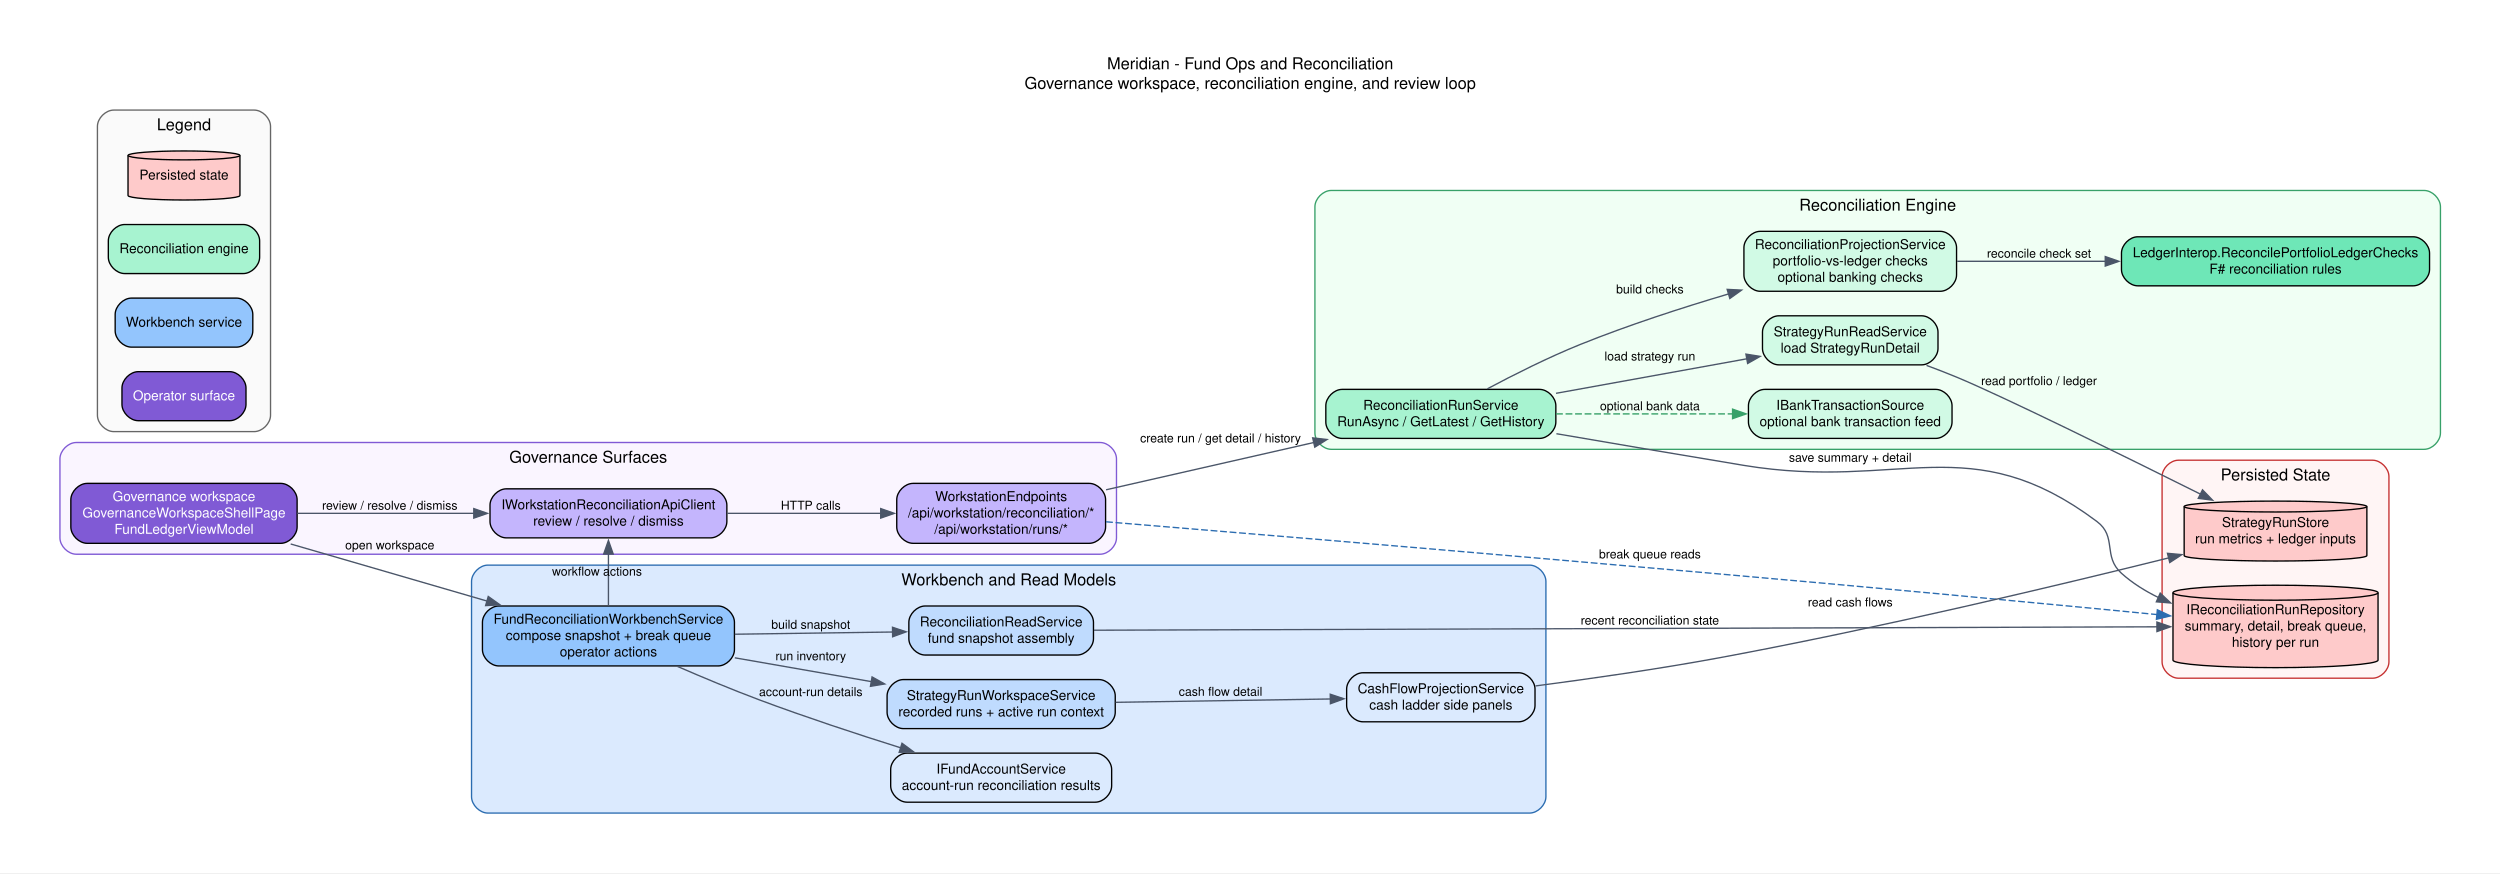
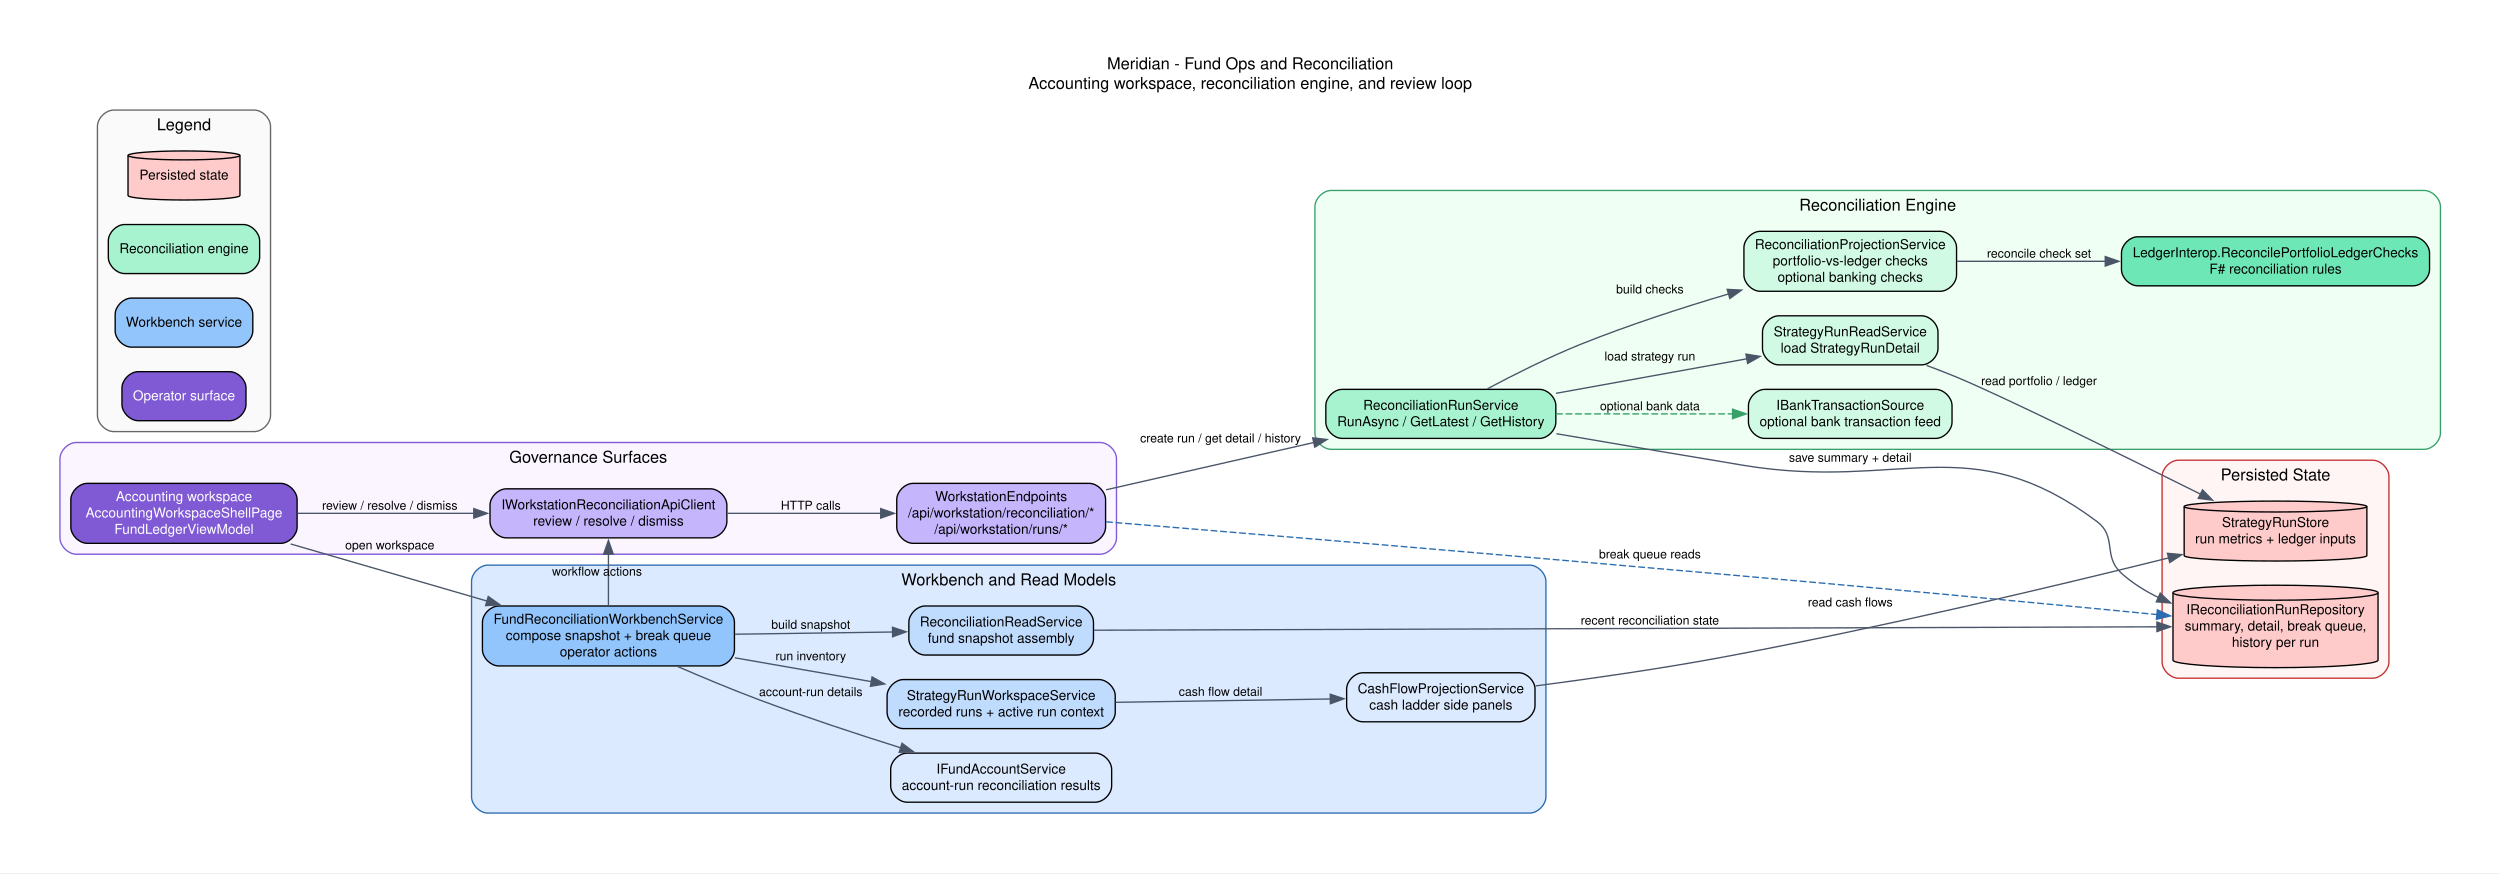
<svg xmlns="http://www.w3.org/2000/svg" width="1835pt" height="641pt" viewBox="0.00 0.00 1835.00 641.00">
  <g id="graph0" class="graph" transform="scale(1 1) rotate(0) translate(36 604.8)">
    <polygon fill="white" stroke="none" points="-36,36 -36,-604.8 1799.29,-604.8 1799.29,36 -36,36" />
    <text xml:space="preserve" text-anchor="middle" x="881.64" y="-554" font-family="Helvetica,sans-Serif" font-size="12.00">Meridian - Fund Ops and Reconciliation</text>
-     <text xml:space="preserve" text-anchor="middle" x="881.64" y="-539.6" font-family="Helvetica,sans-Serif" font-size="12.00">Governance workspace, reconciliation engine, and review loop</text>
+     <text xml:space="preserve" text-anchor="middle" x="881.64" y="-539.6" font-family="Helvetica,sans-Serif" font-size="12.00">Accounting workspace, reconciliation engine, and review loop</text>
    <g id="clust1" class="cluster">
      <path fill="#faf5ff" stroke="#805ad5" d="M20,-198C20,-198 771.5,-198 771.5,-198 777.5,-198 783.5,-204 783.5,-210 783.5,-210 783.5,-268 783.5,-268 783.5,-274 777.5,-280 771.5,-280 771.5,-280 20,-280 20,-280 14,-280 8,-274 8,-268 8,-268 8,-210 8,-210 8,-204 14,-198 20,-198" />
      <text xml:space="preserve" text-anchor="middle" x="395.75" y="-265.2" font-family="Helvetica,sans-Serif" font-size="12.00">Governance Surfaces</text>
    </g>
    <g id="clust2" class="cluster">
      <path fill="#dbeafe" stroke="#2b6cb0" d="M322.11,-8C322.11,-8 1086.7,-8 1086.7,-8 1092.7,-8 1098.7,-14 1098.7,-20 1098.7,-20 1098.7,-178 1098.7,-178 1098.7,-184 1092.7,-190 1086.7,-190 1086.7,-190 322.11,-190 322.11,-190 316.11,-190 310.11,-184 310.11,-178 310.11,-178 310.11,-20 310.11,-20 310.11,-14 316.11,-8 322.11,-8" />
      <text xml:space="preserve" text-anchor="middle" x="704.41" y="-175.2" font-family="Helvetica,sans-Serif" font-size="12.00">Workbench and Read Models</text>
    </g>
    <g id="clust3" class="cluster">
      <path fill="#f0fff4" stroke="#38a169" d="M941.15,-275C941.15,-275 1743.29,-275 1743.29,-275 1749.29,-275 1755.29,-281 1755.29,-287 1755.29,-287 1755.29,-453 1755.29,-453 1755.29,-459 1749.29,-465 1743.29,-465 1743.29,-465 941.15,-465 941.15,-465 935.15,-465 929.15,-459 929.15,-453 929.15,-453 929.15,-287 929.15,-287 929.15,-281 935.15,-275 941.15,-275" />
      <text xml:space="preserve" text-anchor="middle" x="1342.22" y="-450.2" font-family="Helvetica,sans-Serif" font-size="12.00">Reconciliation Engine</text>
    </g>
    <g id="clust4" class="cluster">
      <path fill="#fff5f5" stroke="#c53030" d="M1562.97,-107C1562.97,-107 1705.48,-107 1705.48,-107 1711.48,-107 1717.48,-113 1717.48,-119 1717.48,-119 1717.48,-255 1717.48,-255 1717.48,-261 1711.48,-267 1705.48,-267 1705.48,-267 1562.97,-267 1562.97,-267 1556.97,-267 1550.97,-261 1550.97,-255 1550.97,-255 1550.97,-119 1550.97,-119 1550.97,-113 1556.97,-107 1562.97,-107" />
      <text xml:space="preserve" text-anchor="middle" x="1634.22" y="-252.2" font-family="Helvetica,sans-Serif" font-size="12.00">Persisted State</text>
    </g>
    <g id="clust5" class="cluster">
      <path fill="#fafafa" stroke="#666666" d="M47.51,-288C47.51,-288 150.57,-288 150.57,-288 156.57,-288 162.57,-294 162.57,-300 162.57,-300 162.57,-512 162.57,-512 162.57,-518 156.57,-524 150.57,-524 150.57,-524 47.51,-524 47.51,-524 41.51,-524 35.51,-518 35.51,-512 35.51,-512 35.51,-300 35.51,-300 35.51,-294 41.51,-288 47.51,-288" />
      <text xml:space="preserve" text-anchor="middle" x="99.04" y="-509.2" font-family="Helvetica,sans-Serif" font-size="12.00">Legend</text>
    </g>
    <g id="node1" class="node">
      <path fill="#805ad5" stroke="black" d="M170.08,-250C170.08,-250 28,-250 28,-250 22,-250 16,-244 16,-238 16,-238 16,-218 16,-218 16,-212 22,-206 28,-206 28,-206 170.08,-206 170.08,-206 176.08,-206 182.08,-212 182.08,-218 182.08,-218 182.08,-238 182.08,-238 182.08,-244 176.08,-250 170.08,-250" />
-       <text xml:space="preserve" text-anchor="middle" x="99.04" y="-237" font-family="Helvetica,sans-Serif" font-size="10.00" fill="white">Governance workspace</text>
-       <text xml:space="preserve" text-anchor="middle" x="99.04" y="-225" font-family="Helvetica,sans-Serif" font-size="10.00" fill="white">GovernanceWorkspaceShellPage</text>
+       <text xml:space="preserve" text-anchor="middle" x="99.04" y="-237" font-family="Helvetica,sans-Serif" font-size="10.00" fill="white">Accounting workspace</text>
+       <text xml:space="preserve" text-anchor="middle" x="99.04" y="-225" font-family="Helvetica,sans-Serif" font-size="10.00" fill="white">AccountingWorkspaceShellPage</text>
      <text xml:space="preserve" text-anchor="middle" x="99.04" y="-213" font-family="Helvetica,sans-Serif" font-size="10.00" fill="white">FundLedgerViewModel</text>
    </g>
    <g id="node2" class="node">
      <path fill="#c4b5fd" stroke="black" d="M485.52,-246C485.52,-246 335.67,-246 335.67,-246 329.67,-246 323.67,-240 323.67,-234 323.67,-234 323.67,-222 323.67,-222 323.67,-216 329.67,-210 335.67,-210 335.67,-210 485.52,-210 485.52,-210 491.52,-210 497.52,-216 497.52,-222 497.52,-222 497.52,-234 497.52,-234 497.52,-240 491.52,-246 485.52,-246" />
      <text xml:space="preserve" text-anchor="middle" x="410.59" y="-231" font-family="Helvetica,sans-Serif" font-size="10.00">IWorkstationReconciliationApiClient</text>
      <text xml:space="preserve" text-anchor="middle" x="410.59" y="-219" font-family="Helvetica,sans-Serif" font-size="10.00">review / resolve / dismiss</text>
    </g>
    <g id="edge2" class="edge">
      <path fill="none" stroke="#4a5568" d="M182.18,-228C222.05,-228 270.24,-228 311.97,-228" />
      <polygon fill="#4a5568" stroke="#4a5568" points="311.76,-231.5 321.76,-228 311.76,-224.5 311.76,-231.5" />
      <text xml:space="preserve" text-anchor="middle" x="250.09" y="-230.7" font-family="Helvetica,sans-Serif" font-size="9.00">review / resolve / dismiss</text>
    </g>
    <g id="node4" class="node">
      <path fill="#93c5fd" stroke="black" d="M491.08,-160C491.08,-160 330.11,-160 330.11,-160 324.11,-160 318.11,-154 318.11,-148 318.11,-148 318.11,-128 318.11,-128 318.11,-122 324.11,-116 330.11,-116 330.11,-116 491.08,-116 491.08,-116 497.08,-116 503.08,-122 503.08,-128 503.08,-128 503.08,-148 503.08,-148 503.08,-154 497.08,-160 491.08,-160" />
      <text xml:space="preserve" text-anchor="middle" x="410.59" y="-147" font-family="Helvetica,sans-Serif" font-size="10.00">FundReconciliationWorkbenchService</text>
      <text xml:space="preserve" text-anchor="middle" x="410.59" y="-135" font-family="Helvetica,sans-Serif" font-size="10.00">compose snapshot + break queue</text>
      <text xml:space="preserve" text-anchor="middle" x="410.59" y="-123" font-family="Helvetica,sans-Serif" font-size="10.00">operator actions</text>
    </g>
    <g id="edge1" class="edge">
      <path fill="none" stroke="#4a5568" d="M177.36,-205.52C221.11,-192.8 276,-176.84 321.43,-163.63" />
      <polygon fill="#4a5568" stroke="#4a5568" points="322.38,-167 331.01,-160.85 320.43,-160.28 322.38,-167" />
      <text xml:space="preserve" text-anchor="middle" x="250.09" y="-201.59" font-family="Helvetica,sans-Serif" font-size="9.00">open workspace</text>
    </g>
    <g id="node3" class="node">
      <path fill="#c4b5fd" stroke="black" d="M763.5,-250C763.5,-250 634.21,-250 634.21,-250 628.21,-250 622.21,-244 622.21,-238 622.21,-238 622.21,-218 622.21,-218 622.21,-212 628.21,-206 634.21,-206 634.21,-206 763.5,-206 763.5,-206 769.5,-206 775.5,-212 775.5,-218 775.5,-218 775.5,-238 775.5,-238 775.5,-244 769.5,-250 763.5,-250" />
      <text xml:space="preserve" text-anchor="middle" x="698.85" y="-237" font-family="Helvetica,sans-Serif" font-size="10.00">WorkstationEndpoints</text>
      <text xml:space="preserve" text-anchor="middle" x="698.85" y="-225" font-family="Helvetica,sans-Serif" font-size="10.00">/api/workstation/reconciliation/*</text>
      <text xml:space="preserve" text-anchor="middle" x="698.85" y="-213" font-family="Helvetica,sans-Serif" font-size="10.00">/api/workstation/runs/*</text>
    </g>
    <g id="edge3" class="edge">
      <path fill="none" stroke="#4a5568" d="M497.87,-228C533.52,-228 574.79,-228 610.55,-228" />
      <polygon fill="#4a5568" stroke="#4a5568" points="610.44,-231.5 620.44,-228 610.44,-224.5 610.44,-231.5" />
      <text xml:space="preserve" text-anchor="middle" x="559.1" y="-230.7" font-family="Helvetica,sans-Serif" font-size="9.00">HTTP calls</text>
    </g>
    <g id="node9" class="node">
      <path fill="#a7f3d0" stroke="black" d="M1093.99,-319C1093.99,-319 949.15,-319 949.15,-319 943.15,-319 937.15,-313 937.15,-307 937.15,-307 937.15,-295 937.15,-295 937.15,-289 943.15,-283 949.15,-283 949.15,-283 1093.99,-283 1093.99,-283 1099.99,-283 1105.99,-289 1105.99,-295 1105.99,-295 1105.99,-307 1105.99,-307 1105.99,-313 1099.99,-319 1093.99,-319" />
      <text xml:space="preserve" text-anchor="middle" x="1021.57" y="-304" font-family="Helvetica,sans-Serif" font-size="10.00">ReconciliationRunService</text>
      <text xml:space="preserve" text-anchor="middle" x="1021.57" y="-292" font-family="Helvetica,sans-Serif" font-size="10.00">RunAsync / GetLatest / GetHistory</text>
    </g>
    <g id="edge9" class="edge">
      <path fill="none" stroke="#4a5568" d="M775.86,-245.3C821.57,-255.7 880.07,-269.02 928.4,-280.02" />
      <polygon fill="#4a5568" stroke="#4a5568" points="927.5,-283.41 938.03,-282.21 929.05,-276.58 927.5,-283.41" />
      <text xml:space="preserve" text-anchor="middle" x="859.87" y="-280.09" font-family="Helvetica,sans-Serif" font-size="9.00">create run / get detail / history</text>
    </g>
    <g id="node15" class="node">
      <path fill="#fecaca" stroke="black" d="M1709.48,-169.75C1709.48,-172.78 1675.75,-175.25 1634.22,-175.25 1592.7,-175.25 1558.97,-172.78 1558.97,-169.75 1558.97,-169.75 1558.97,-120.25 1558.97,-120.25 1558.97,-117.22 1592.7,-114.75 1634.22,-114.75 1675.75,-114.75 1709.48,-117.22 1709.48,-120.25 1709.48,-120.25 1709.48,-169.75 1709.48,-169.75" />
      <path fill="none" stroke="black" d="M1709.48,-169.75C1709.48,-166.72 1675.75,-164.25 1634.22,-164.25 1592.7,-164.25 1558.97,-166.72 1558.97,-169.75" />
      <text xml:space="preserve" text-anchor="middle" x="1634.22" y="-154" font-family="Helvetica,sans-Serif" font-size="10.00">IReconciliationRunRepository</text>
      <text xml:space="preserve" text-anchor="middle" x="1634.22" y="-142" font-family="Helvetica,sans-Serif" font-size="10.00">summary, detail, break queue,</text>
      <text xml:space="preserve" text-anchor="middle" x="1634.22" y="-130" font-family="Helvetica,sans-Serif" font-size="10.00">history per run</text>
    </g>
    <g id="edge10" class="edge">
      <path fill="none" stroke="#2b6cb0" stroke-dasharray="5,2" d="M775.84,-221.8C857.45,-215.1 990.91,-204.03 1105.99,-194 1282.56,-178.61 1326.71,-174.81 1503.16,-158 1517.47,-156.64 1532.67,-155.15 1547.43,-153.69" />
      <polygon fill="#2b6cb0" stroke="#2b6cb0" points="1547.5,-157.2 1557.1,-152.73 1546.81,-150.23 1547.5,-157.2" />
      <text xml:space="preserve" text-anchor="middle" x="1175.01" y="-194.97" font-family="Helvetica,sans-Serif" font-size="9.00">break queue reads</text>
    </g>
    <g id="edge7" class="edge">
      <path fill="none" stroke="#4a5568" d="M410.59,-160.25C410.59,-171.77 410.59,-185.98 410.59,-198.42" />
      <polygon fill="#4a5568" stroke="#4a5568" points="407.09,-198.13 410.59,-208.13 414.09,-198.13 407.09,-198.13" />
      <text xml:space="preserve" text-anchor="middle" x="402.19" y="-182.3" font-family="Helvetica,sans-Serif" font-size="9.00">workflow actions</text>
    </g>
    <g id="node5" class="node">
      <path fill="#bfdbfe" stroke="black" d="M770.59,-106C770.59,-106 627.12,-106 627.12,-106 621.12,-106 615.12,-100 615.12,-94 615.12,-94 615.12,-82 615.12,-82 615.12,-76 621.12,-70 627.12,-70 627.12,-70 770.59,-70 770.59,-70 776.59,-70 782.59,-76 782.59,-82 782.59,-82 782.59,-94 782.59,-94 782.59,-100 776.59,-106 770.59,-106" />
      <text xml:space="preserve" text-anchor="middle" x="698.85" y="-91" font-family="Helvetica,sans-Serif" font-size="10.00">StrategyRunWorkspaceService</text>
      <text xml:space="preserve" text-anchor="middle" x="698.85" y="-79" font-family="Helvetica,sans-Serif" font-size="10.00">recorded runs + active run context</text>
    </g>
    <g id="edge6" class="edge">
      <path fill="none" stroke="#4a5568" d="M503.35,-121.97C535.39,-116.38 571.38,-110.09 603.62,-104.46" />
      <polygon fill="#4a5568" stroke="#4a5568" points="604.11,-107.93 613.36,-102.76 602.91,-101.03 604.11,-107.93" />
      <text xml:space="preserve" text-anchor="middle" x="559.1" y="-120.18" font-family="Helvetica,sans-Serif" font-size="9.00">run inventory</text>
    </g>
    <g id="node6" class="node">
      <path fill="#bfdbfe" stroke="black" d="M754.61,-160C754.61,-160 643.1,-160 643.1,-160 637.1,-160 631.1,-154 631.1,-148 631.1,-148 631.1,-136 631.1,-136 631.1,-130 637.1,-124 643.1,-124 643.1,-124 754.61,-124 754.61,-124 760.61,-124 766.61,-130 766.61,-136 766.61,-136 766.61,-148 766.61,-148 766.61,-154 760.61,-160 754.61,-160" />
      <text xml:space="preserve" text-anchor="middle" x="698.85" y="-145" font-family="Helvetica,sans-Serif" font-size="10.00">ReconciliationReadService</text>
      <text xml:space="preserve" text-anchor="middle" x="698.85" y="-133" font-family="Helvetica,sans-Serif" font-size="10.00">fund snapshot assembly</text>
    </g>
    <g id="edge4" class="edge">
      <path fill="none" stroke="#4a5568" d="M503.35,-139.28C540.68,-139.8 583.39,-140.4 619.26,-140.9" />
      <polygon fill="#4a5568" stroke="#4a5568" points="619.09,-144.4 629.14,-141.04 619.19,-137.4 619.09,-144.4" />
      <text xml:space="preserve" text-anchor="middle" x="559.1" y="-143.29" font-family="Helvetica,sans-Serif" font-size="9.00">build snapshot</text>
    </g>
    <g id="node7" class="node">
      <path fill="#dbeafe" stroke="black" d="M767.95,-52C767.95,-52 629.76,-52 629.76,-52 623.76,-52 617.76,-46 617.76,-40 617.76,-40 617.76,-28 617.76,-28 617.76,-22 623.76,-16 629.76,-16 629.76,-16 767.95,-16 767.95,-16 773.95,-16 779.95,-22 779.95,-28 779.95,-28 779.95,-40 779.95,-40 779.95,-46 773.95,-52 767.95,-52" />
      <text xml:space="preserve" text-anchor="middle" x="698.85" y="-37" font-family="Helvetica,sans-Serif" font-size="10.00">IFundAccountService</text>
      <text xml:space="preserve" text-anchor="middle" x="698.85" y="-25" font-family="Helvetica,sans-Serif" font-size="10.00">account-run reconciliation results</text>
    </g>
    <g id="edge5" class="edge">
      <path fill="none" stroke="#4a5568" d="M461.35,-115.6C479.94,-107.53 501.33,-98.6 521.08,-91.2 555,-78.49 593.18,-65.92 625.35,-55.82" />
      <polygon fill="#4a5568" stroke="#4a5568" points="626.07,-59.26 634.58,-52.94 623.99,-52.58 626.07,-59.26" />
      <text xml:space="preserve" text-anchor="middle" x="559.1" y="-93.9" font-family="Helvetica,sans-Serif" font-size="9.00">account-run details</text>
    </g>
    <g id="node8" class="node">
      <path fill="#dbeafe" stroke="black" d="M1078.7,-111C1078.7,-111 964.43,-111 964.43,-111 958.43,-111 952.43,-105 952.43,-99 952.43,-99 952.43,-87 952.43,-87 952.43,-81 958.43,-75 964.43,-75 964.43,-75 1078.7,-75 1078.7,-75 1084.7,-75 1090.7,-81 1090.7,-87 1090.7,-87 1090.7,-99 1090.7,-99 1090.7,-105 1084.7,-111 1078.7,-111" />
      <text xml:space="preserve" text-anchor="middle" x="1021.57" y="-96" font-family="Helvetica,sans-Serif" font-size="10.00">CashFlowProjectionService</text>
      <text xml:space="preserve" text-anchor="middle" x="1021.57" y="-84" font-family="Helvetica,sans-Serif" font-size="10.00">cash ladder side panels</text>
    </g>
    <g id="edge8" class="edge">
      <path fill="none" stroke="#4a5568" d="M782.86,-89.29C831.49,-90.05 892.59,-91 940.67,-91.75" />
      <polygon fill="#4a5568" stroke="#4a5568" points="940.4,-95.25 950.46,-91.91 940.51,-88.25 940.4,-95.25" />
      <text xml:space="preserve" text-anchor="middle" x="859.87" y="-94.08" font-family="Helvetica,sans-Serif" font-size="9.00">cash flow detail</text>
    </g>
    <g id="edge18" class="edge">
      <path fill="none" stroke="#4a5568" d="M766.98,-142.22C933.1,-142.75 1363.27,-144.13 1547.46,-144.72" />
      <polygon fill="#4a5568" stroke="#4a5568" points="1547.18,-148.22 1557.19,-144.76 1547.2,-141.22 1547.18,-148.22" />
      <text xml:space="preserve" text-anchor="middle" x="1175.01" y="-146.37" font-family="Helvetica,sans-Serif" font-size="9.00">recent reconciliation state</text>
    </g>
    <g id="node14" class="node">
      <path fill="#fecaca" stroke="black" d="M1701.28,-233C1701.28,-235.21 1671.22,-237 1634.22,-237 1597.22,-237 1567.17,-235.21 1567.17,-233 1567.17,-233 1567.17,-197 1567.17,-197 1567.17,-194.79 1597.22,-193 1634.22,-193 1671.22,-193 1701.28,-194.79 1701.28,-197 1701.28,-197 1701.28,-233 1701.28,-233" />
      <path fill="none" stroke="black" d="M1701.28,-233C1701.28,-230.79 1671.22,-229 1634.22,-229 1597.22,-229 1567.17,-230.79 1567.17,-233" />
      <text xml:space="preserve" text-anchor="middle" x="1634.22" y="-218" font-family="Helvetica,sans-Serif" font-size="10.00">StrategyRunStore</text>
      <text xml:space="preserve" text-anchor="middle" x="1634.22" y="-206" font-family="Helvetica,sans-Serif" font-size="10.00">run metrics + ledger inputs</text>
    </g>
    <g id="edge17" class="edge">
      <path fill="none" stroke="#4a5568" d="M1091.09,-101.33C1130.66,-106.49 1181.31,-113.72 1226.04,-122 1341.75,-143.42 1474.4,-175.06 1556,-195.35" />
      <polygon fill="#4a5568" stroke="#4a5568" points="1554.91,-198.68 1565.46,-197.71 1556.6,-191.89 1554.91,-198.68" />
      <text xml:space="preserve" text-anchor="middle" x="1322.07" y="-159.69" font-family="Helvetica,sans-Serif" font-size="9.00">read cash flows</text>
    </g>
    <g id="node10" class="node">
      <path fill="#d1fae5" stroke="black" d="M1374.49,-373C1374.49,-373 1269.66,-373 1269.66,-373 1263.66,-373 1257.66,-367 1257.66,-361 1257.66,-361 1257.66,-349 1257.66,-349 1257.66,-343 1263.66,-337 1269.66,-337 1269.66,-337 1374.49,-337 1374.49,-337 1380.49,-337 1386.49,-343 1386.49,-349 1386.49,-349 1386.49,-361 1386.49,-361 1386.49,-367 1380.49,-373 1374.49,-373" />
      <text xml:space="preserve" text-anchor="middle" x="1322.07" y="-358" font-family="Helvetica,sans-Serif" font-size="10.00">StrategyRunReadService</text>
      <text xml:space="preserve" text-anchor="middle" x="1322.07" y="-346" font-family="Helvetica,sans-Serif" font-size="10.00">load StrategyRunDetail</text>
    </g>
    <g id="edge11" class="edge">
      <path fill="none" stroke="#4a5568" d="M1106.12,-316.11C1150.13,-324.08 1203.67,-333.76 1246.31,-341.47" />
      <polygon fill="#4a5568" stroke="#4a5568" points="1245.51,-344.89 1255.97,-343.22 1246.76,-338 1245.51,-344.89" />
      <text xml:space="preserve" text-anchor="middle" x="1175.01" y="-340.23" font-family="Helvetica,sans-Serif" font-size="9.00">load strategy run</text>
    </g>
    <g id="node11" class="node">
      <path fill="#d1fae5" stroke="black" d="M1388.11,-435C1388.11,-435 1256.04,-435 1256.04,-435 1250.04,-435 1244.04,-429 1244.04,-423 1244.04,-423 1244.04,-403 1244.04,-403 1244.04,-397 1250.04,-391 1256.04,-391 1256.04,-391 1388.11,-391 1388.11,-391 1394.11,-391 1400.11,-397 1400.11,-403 1400.11,-403 1400.11,-423 1400.11,-423 1400.11,-429 1394.11,-435 1388.11,-435" />
      <text xml:space="preserve" text-anchor="middle" x="1322.07" y="-422" font-family="Helvetica,sans-Serif" font-size="10.00">ReconciliationProjectionService</text>
      <text xml:space="preserve" text-anchor="middle" x="1322.07" y="-410" font-family="Helvetica,sans-Serif" font-size="10.00">portfolio-vs-ledger checks</text>
      <text xml:space="preserve" text-anchor="middle" x="1322.07" y="-398" font-family="Helvetica,sans-Serif" font-size="10.00">optional banking checks</text>
    </g>
    <g id="edge12" class="edge">
      <path fill="none" stroke="#4a5568" d="M1055.73,-319.43C1075.23,-329.82 1100.59,-342.57 1123.99,-352 1158.91,-366.07 1198.39,-378.87 1232.79,-389.07" />
      <polygon fill="#4a5568" stroke="#4a5568" points="1231.73,-392.41 1242.31,-391.87 1233.7,-385.7 1231.73,-392.41" />
      <text xml:space="preserve" text-anchor="middle" x="1175.01" y="-389.45" font-family="Helvetica,sans-Serif" font-size="9.00">build checks</text>
    </g>
    <g id="node13" class="node">
      <path fill="#d1fae5" stroke="black" d="M1384.79,-319C1384.79,-319 1259.36,-319 1259.36,-319 1253.36,-319 1247.36,-313 1247.36,-307 1247.36,-307 1247.36,-295 1247.36,-295 1247.36,-289 1253.36,-283 1259.36,-283 1259.36,-283 1384.79,-283 1384.79,-283 1390.79,-283 1396.79,-289 1396.79,-295 1396.79,-295 1396.79,-307 1396.79,-307 1396.79,-313 1390.79,-319 1384.79,-319" />
      <text xml:space="preserve" text-anchor="middle" x="1322.07" y="-304" font-family="Helvetica,sans-Serif" font-size="10.00">IBankTransactionSource</text>
      <text xml:space="preserve" text-anchor="middle" x="1322.07" y="-292" font-family="Helvetica,sans-Serif" font-size="10.00">optional bank transaction feed</text>
    </g>
    <g id="edge13" class="edge">
      <path fill="none" stroke="#38a169" stroke-dasharray="5,2" d="M1106.12,-301C1146.63,-301 1195.22,-301 1235.95,-301" />
      <polygon fill="#38a169" stroke="#38a169" points="1235.7,-304.5 1245.7,-301 1235.7,-297.5 1235.7,-304.5" />
      <text xml:space="preserve" text-anchor="middle" x="1175.01" y="-303.7" font-family="Helvetica,sans-Serif" font-size="9.00">optional bank data</text>
    </g>
    <g id="edge15" class="edge">
      <path fill="none" stroke="#4a5568" d="M1106.4,-286.46C1147.81,-279.34 1198.53,-270.7 1244.04,-263.2 1359.1,-244.23 1409.84,-291.92 1503.16,-222 1518.12,-210.79 1507.26,-196.49 1521.16,-184 1529.12,-176.85 1538.47,-171 1548.31,-166.21" />
      <polygon fill="#4a5568" stroke="#4a5568" points="1549.6,-169.46 1557.32,-162.2 1546.76,-163.06 1549.6,-169.46" />
      <text xml:space="preserve" text-anchor="middle" x="1322.07" y="-265.9" font-family="Helvetica,sans-Serif" font-size="9.00">save summary + detail</text>
    </g>
    <g id="edge16" class="edge">
      <path fill="none" stroke="#4a5568" d="M1378.07,-336.59C1385.53,-333.84 1393.04,-330.94 1400.11,-328 1434.48,-313.7 1521.9,-270.63 1579.37,-241.99" />
      <polygon fill="#4a5568" stroke="#4a5568" points="1580.64,-245.27 1588.02,-237.67 1577.51,-239 1580.64,-245.27" />
      <text xml:space="preserve" text-anchor="middle" x="1460.63" y="-322.16" font-family="Helvetica,sans-Serif" font-size="9.00">read portfolio / ledger</text>
    </g>
    <g id="node12" class="node">
      <path fill="#6ee7b7" stroke="black" d="M1735.29,-431C1735.29,-431 1533.16,-431 1533.16,-431 1527.16,-431 1521.16,-425 1521.16,-419 1521.16,-419 1521.16,-407 1521.16,-407 1521.16,-401 1527.16,-395 1533.16,-395 1533.16,-395 1735.29,-395 1735.29,-395 1741.29,-395 1747.29,-401 1747.29,-407 1747.29,-407 1747.29,-419 1747.29,-419 1747.29,-425 1741.29,-431 1735.29,-431" />
      <text xml:space="preserve" text-anchor="middle" x="1634.22" y="-416" font-family="Helvetica,sans-Serif" font-size="10.00">LedgerInterop.ReconcilePortfolioLedgerChecks</text>
      <text xml:space="preserve" text-anchor="middle" x="1634.22" y="-404" font-family="Helvetica,sans-Serif" font-size="10.00">F# reconciliation rules</text>
    </g>
    <g id="edge14" class="edge">
      <path fill="none" stroke="#4a5568" d="M1400.54,-413C1433.47,-413 1472.68,-413 1509.45,-413" />
      <polygon fill="#4a5568" stroke="#4a5568" points="1509.26,-416.5 1519.26,-413 1509.26,-409.5 1509.26,-416.5" />
      <text xml:space="preserve" text-anchor="middle" x="1460.63" y="-415.7" font-family="Helvetica,sans-Serif" font-size="9.00">reconcile check set</text>
    </g>
    <g id="node16" class="node">
      <path fill="#805ad5" stroke="black" d="M132.56,-332C132.56,-332 65.52,-332 65.52,-332 59.52,-332 53.52,-326 53.52,-320 53.52,-320 53.52,-308 53.52,-308 53.52,-302 59.52,-296 65.52,-296 65.52,-296 132.56,-296 132.56,-296 138.56,-296 144.56,-302 144.56,-308 144.56,-308 144.56,-320 144.56,-320 144.56,-326 138.56,-332 132.56,-332" />
      <text xml:space="preserve" text-anchor="middle" x="99.04" y="-311" font-family="Helvetica,sans-Serif" font-size="10.00" fill="white">Operator surface</text>
    </g>
    <g id="node17" class="node">
      <path fill="#93c5fd" stroke="black" d="M137.56,-386C137.56,-386 60.53,-386 60.53,-386 54.53,-386 48.53,-380 48.53,-374 48.53,-374 48.53,-362 48.53,-362 48.53,-356 54.53,-350 60.53,-350 60.53,-350 137.56,-350 137.56,-350 143.56,-350 149.56,-356 149.56,-362 149.56,-362 149.56,-374 149.56,-374 149.56,-380 143.56,-386 137.56,-386" />
      <text xml:space="preserve" text-anchor="middle" x="99.04" y="-365" font-family="Helvetica,sans-Serif" font-size="10.00">Workbench service</text>
    </g>
    <g id="node18" class="node">
      <path fill="#a7f3d0" stroke="black" d="M142.57,-440C142.57,-440 55.51,-440 55.51,-440 49.51,-440 43.51,-434 43.51,-428 43.51,-428 43.51,-416 43.51,-416 43.51,-410 49.51,-404 55.51,-404 55.51,-404 142.57,-404 142.57,-404 148.57,-404 154.57,-410 154.57,-416 154.57,-416 154.57,-428 154.57,-428 154.57,-434 148.57,-440 142.57,-440" />
      <text xml:space="preserve" text-anchor="middle" x="99.04" y="-419" font-family="Helvetica,sans-Serif" font-size="10.00">Reconciliation engine</text>
    </g>
    <g id="node19" class="node">
      <path fill="#fecaca" stroke="black" d="M140.11,-490.73C140.11,-492.53 121.7,-494 99.04,-494 76.38,-494 57.97,-492.53 57.97,-490.73 57.97,-490.73 57.97,-461.27 57.97,-461.27 57.97,-459.47 76.38,-458 99.04,-458 121.7,-458 140.11,-459.47 140.11,-461.27 140.11,-461.27 140.11,-490.73 140.11,-490.73" />
      <path fill="none" stroke="black" d="M140.11,-490.73C140.11,-488.92 121.7,-487.45 99.04,-487.45 76.38,-487.45 57.97,-488.92 57.97,-490.73" />
      <text xml:space="preserve" text-anchor="middle" x="99.04" y="-473" font-family="Helvetica,sans-Serif" font-size="10.00">Persisted state</text>
    </g>
  </g>
</svg>
